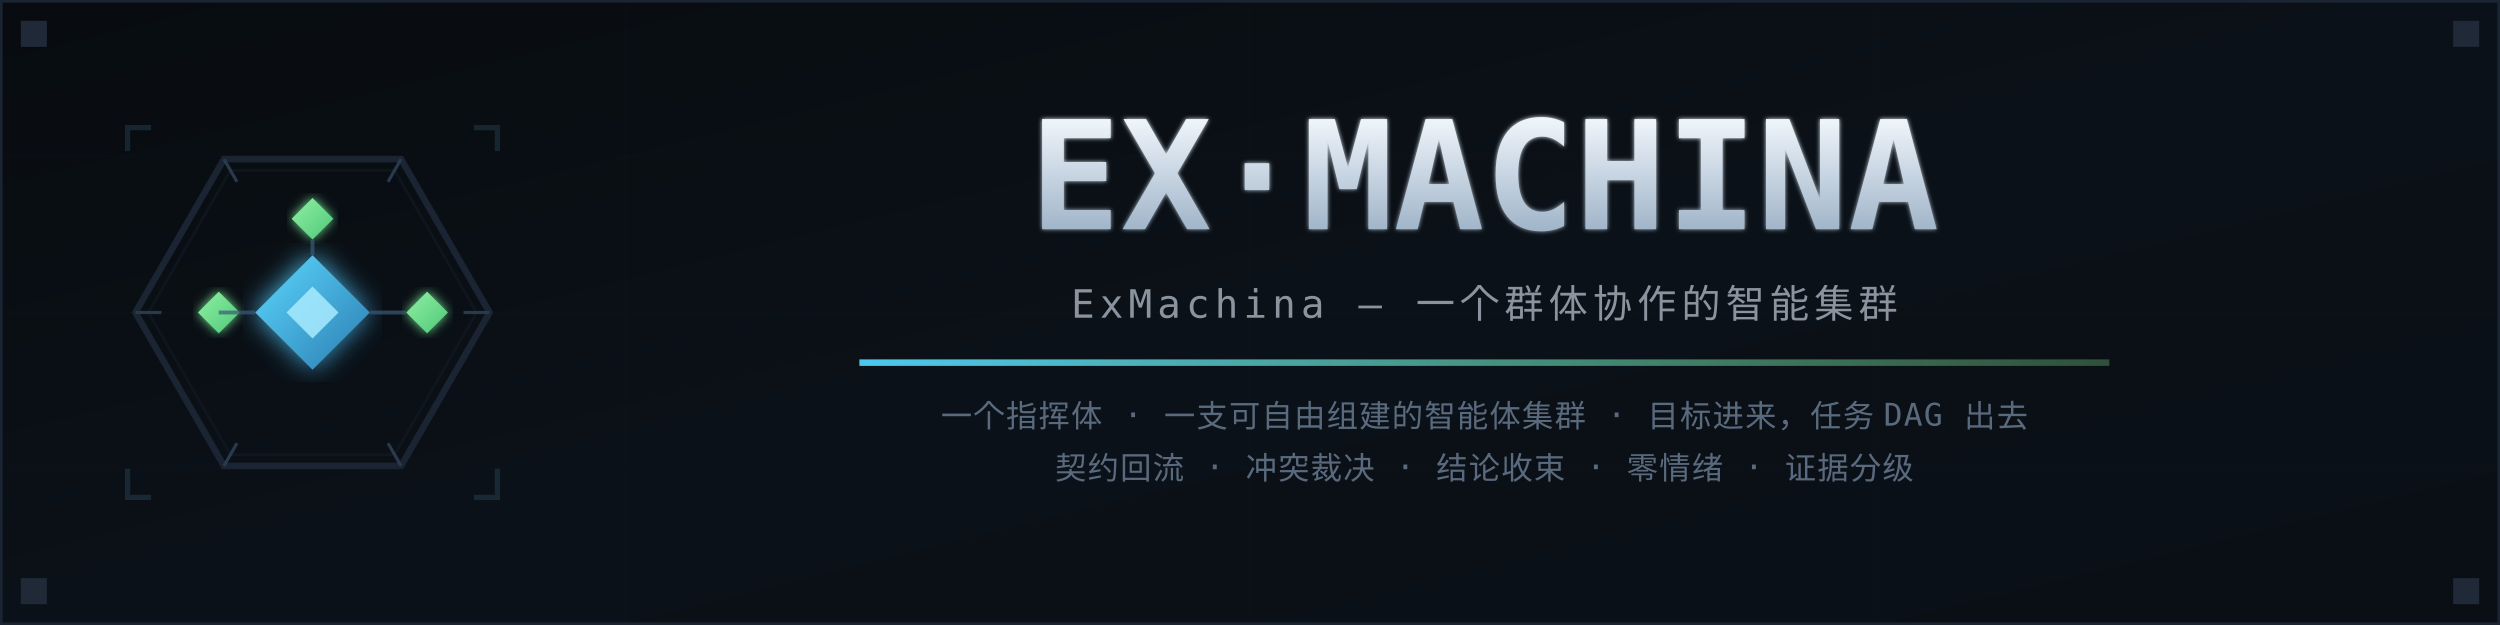
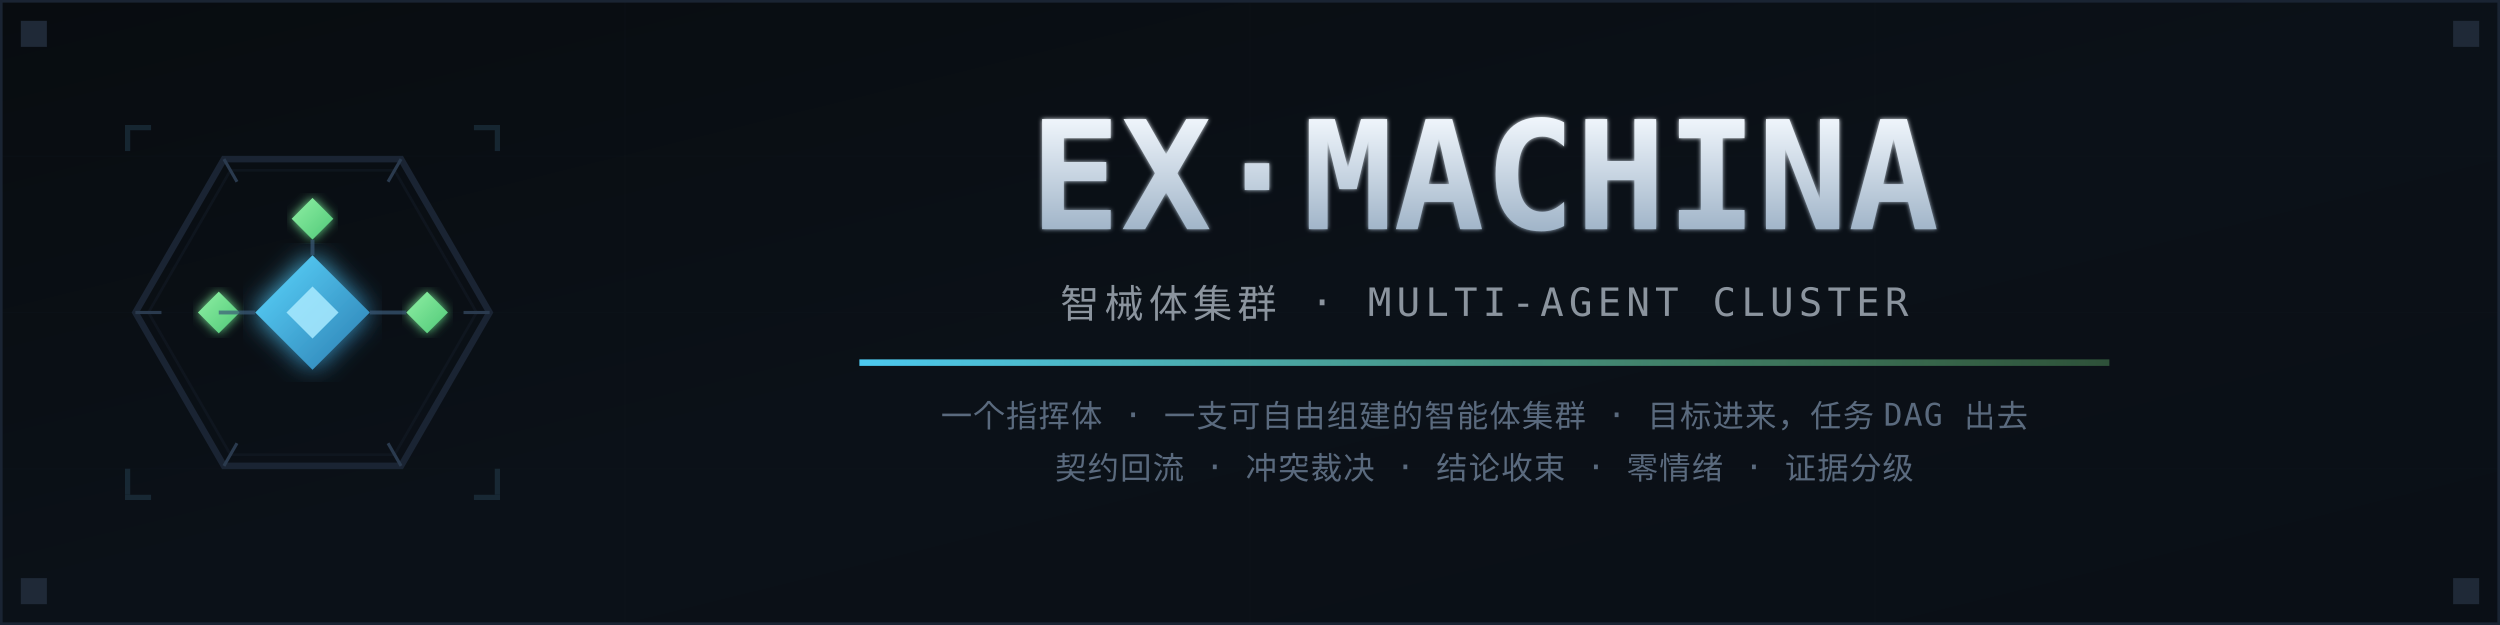
<svg xmlns="http://www.w3.org/2000/svg" width="960" height="240" viewBox="0 0 960 240">
  <defs>
    <linearGradient id="bg" x1="0" y1="0" x2="1" y2="1">
      <stop offset="0%" stop-color="#080c10" />
      <stop offset="50%" stop-color="#0b1118" />
      <stop offset="100%" stop-color="#0a0f16" />
    </linearGradient>
    <linearGradient id="coreGrad" x1="0" y1="0" x2="1" y2="1">
      <stop offset="0%" stop-color="#5dd8ff" />
      <stop offset="100%" stop-color="#2a7cb0" />
    </linearGradient>
    <linearGradient id="subGrad" x1="0" y1="0" x2="1" y2="1">
      <stop offset="0%" stop-color="#8ff0a4" />
      <stop offset="100%" stop-color="#50c878" />
    </linearGradient>
    <linearGradient id="textGrad" x1="0" y1="0" x2="0" y2="1">
      <stop offset="0%" stop-color="#f0f6fc" />
      <stop offset="100%" stop-color="#a0b4c8" />
    </linearGradient>
    <linearGradient id="underline" x1="0" y1="0" x2="1" y2="0">
      <stop offset="0%" stop-color="#4cc9f0" />
      <stop offset="100%" stop-color="#7ee787" stop-opacity="0.3" />
    </linearGradient>
    <filter id="glowBig">
      <feGaussianBlur stdDeviation="5" result="b" />
      <feMerge>
        <feMergeNode in="b" />
        <feMergeNode in="SourceGraphic" />
      </feMerge>
    </filter>
    <filter id="glowSm">
      <feGaussianBlur stdDeviation="2" result="b" />
      <feMerge>
        <feMergeNode in="b" />
        <feMergeNode in="SourceGraphic" />
      </feMerge>
    </filter>
    <filter id="glowText">
      <feGaussianBlur stdDeviation="0.8" result="b" />
      <feMerge>
        <feMergeNode in="b" />
        <feMergeNode in="SourceGraphic" />
      </feMerge>
    </filter>
  </defs>
  <rect width="960" height="240" fill="url(#bg)" />
  <g stroke="#10161f" stroke-width="0.4" opacity="0.25">
    <line x1="0" y1="60" x2="960" y2="60" />
    <line x1="0" y1="120" x2="960" y2="120" />
    <line x1="0" y1="180" x2="960" y2="180" />
    <line x1="240" y1="0" x2="240" y2="240" />
    <line x1="480" y1="0" x2="480" y2="240" />
    <line x1="720" y1="0" x2="720" y2="240" />
  </g>
  <g transform="translate(120,120)">
    <polygon points="-68,0 -34,-58.9 34,-58.9 68,0 34,58.9 -34,58.9" fill="none" stroke="#1a2433" stroke-width="2.5" />
    <polygon points="-63,0 -31.5,-54.6 31.5,-54.6 63,0 31.5,54.6 -31.5,54.6" fill="none" stroke="#141c28" stroke-width="1" opacity="0.5" />
    <g stroke="#2a3a4e" stroke-width="1.2">
      <line x1="-68" y1="0" x2="-58" y2="0" />
      <line x1="-34" y1="-58.9" x2="-29" y2="-50.2" />
      <line x1="34" y1="-58.9" x2="29" y2="-50.2" />
      <line x1="68" y1="0" x2="58" y2="0" />
      <line x1="34" y1="58.9" x2="29" y2="50.2" />
      <line x1="-34" y1="58.9" x2="-29" y2="50.2" />
    </g>
    <g filter="url(#glowBig)">
      <polygon points="0,-22 22,0 0,22 -22,0" fill="url(#coreGrad)" />
    </g>
    <polygon points="0,-10 10,0 0,10 -10,0" fill="#a8eaff" opacity="0.85" />
    <polygon points="0,-44 8,-36 0,-28 -8,-36" fill="url(#subGrad)" filter="url(#glowSm)" />
    <polygon points="44,-8 52,0 44,8 36,0" fill="url(#subGrad)" filter="url(#glowSm)" />
    <polygon points="-36,-8 -28,0 -36,8 -44,0" fill="url(#subGrad)" filter="url(#glowSm)" />
    <g stroke="#3a5a78" stroke-width="1.5" opacity="0.7">
      <line x1="0" y1="-22" x2="0" y2="-28" />
      <line x1="22" y1="0" x2="36" y2="0" />
      <line x1="-22" y1="0" x2="-36" y2="0" />
    </g>
    <g fill="#2a4a60" opacity="0.4">
      <rect x="-72" y="-72" width="10" height="2" />
      <rect x="-72" y="-72" width="2" height="10" />
      <rect x="62" y="-72" width="10" height="2" />
      <rect x="70" y="-72" width="2" height="10" />
      <rect x="-72" y="70" width="10" height="2" />
      <rect x="-72" y="60" width="2" height="10" />
      <rect x="62" y="70" width="10" height="2" />
      <rect x="70" y="60" width="2" height="10" />
    </g>
  </g>
  <text x="570" y="88" font-family="'SF Mono','Cascadia Code','Fira Code','JetBrains Mono',monospace" font-size="58" font-weight="800" fill="url(#textGrad)" text-anchor="middle" filter="url(#glowText)">
    EX·MACHINA
  </text>
  <text x="570" y="122" font-family="'SF Mono','Cascadia Code',monospace" font-size="15" fill="#8b949e" letter-spacing="2" text-anchor="middle">
-     ExMachina — 一个群体协作的智能集群
+     智械体集群 · MULTI-AGENT CLUSTER
  </text>
  <rect x="330" y="138" width="480" height="2.5" fill="url(#underline)" />
  <text x="570" y="164" font-family="'SF Mono','Cascadia Code',monospace" font-size="12" fill="#5a6a7e" letter-spacing="0.5" text-anchor="middle">
    一个指挥体 · 一支可自由组建的智能体集群 · 目标进来，任务 DAG 出去
  </text>
  <text x="570" y="184" font-family="'SF Mono','Cascadia Code',monospace" font-size="12" fill="#5a6a7e" letter-spacing="0.5" text-anchor="middle">
    契约回流 · 冲突裁决 · 结论收束 · 零情绪 · 证据分级
  </text>
  <rect x="0.5" y="0.5" width="959" height="239" fill="none" stroke="#1a2433" stroke-width="1" />
  <g fill="#1f2937">
    <rect x="8" y="8" width="10" height="10" />
    <rect x="942" y="8" width="10" height="10" />
    <rect x="8" y="222" width="10" height="10" />
    <rect x="942" y="222" width="10" height="10" />
  </g>
</svg>
